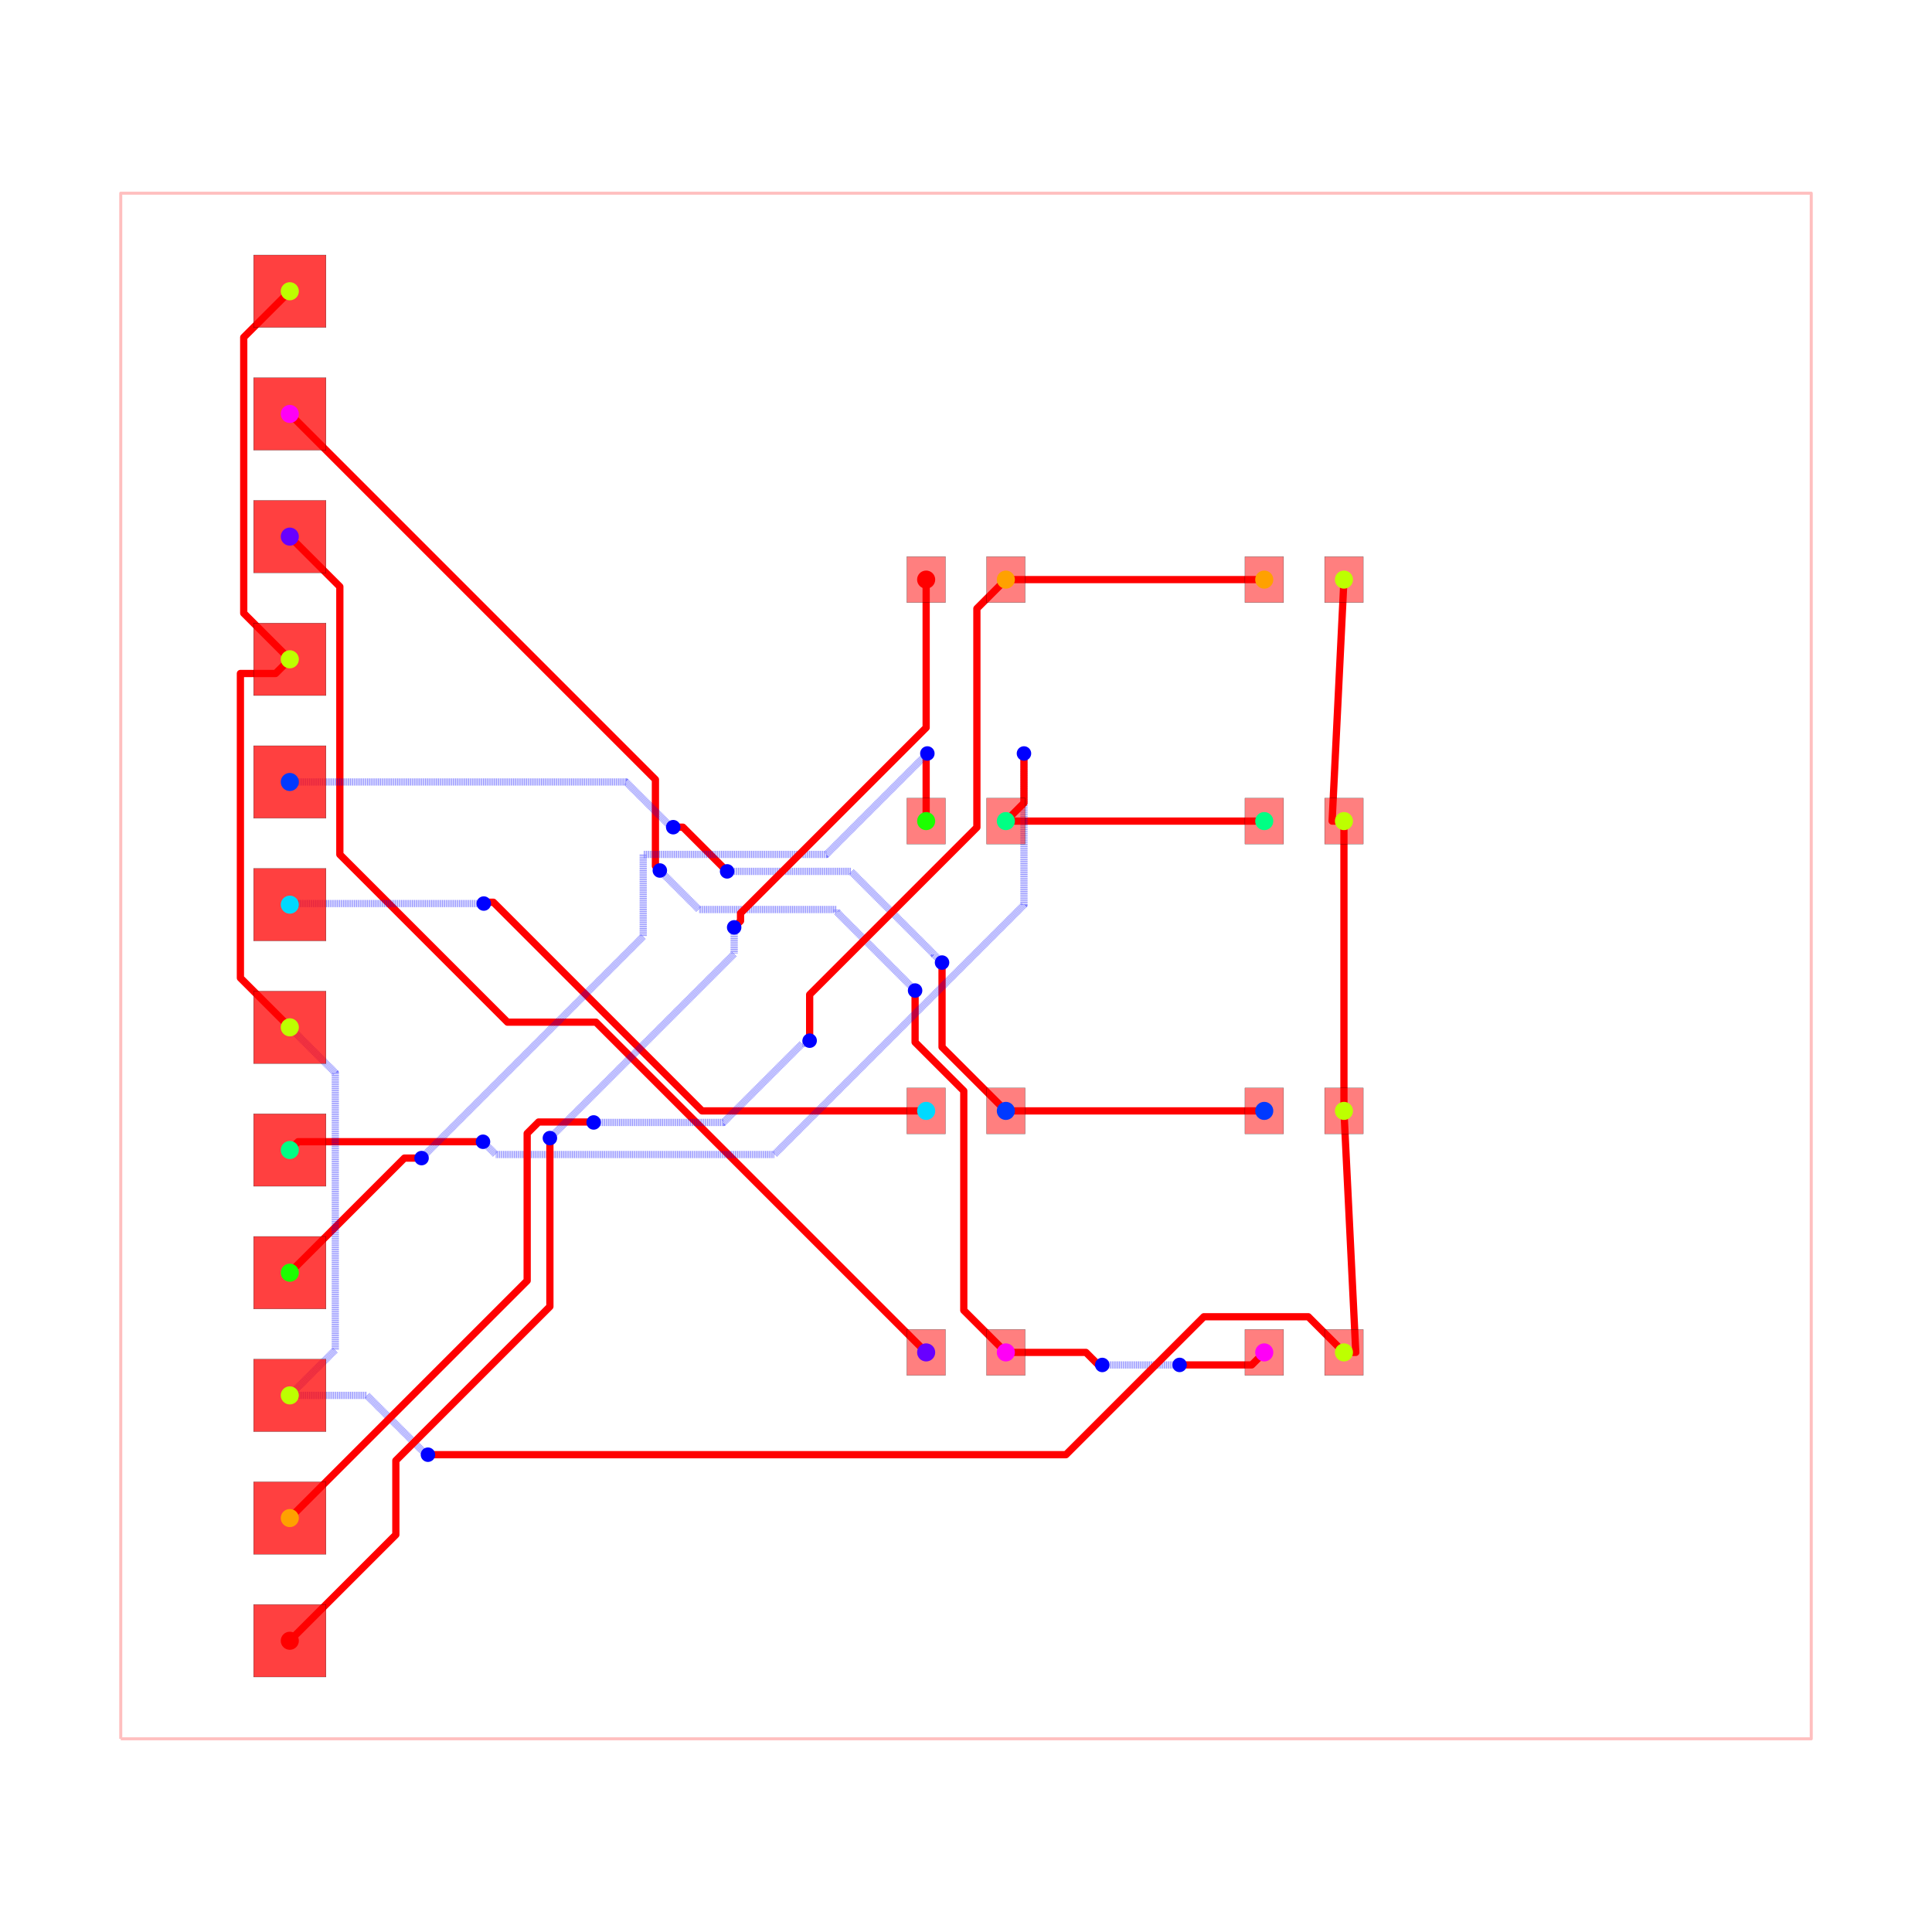
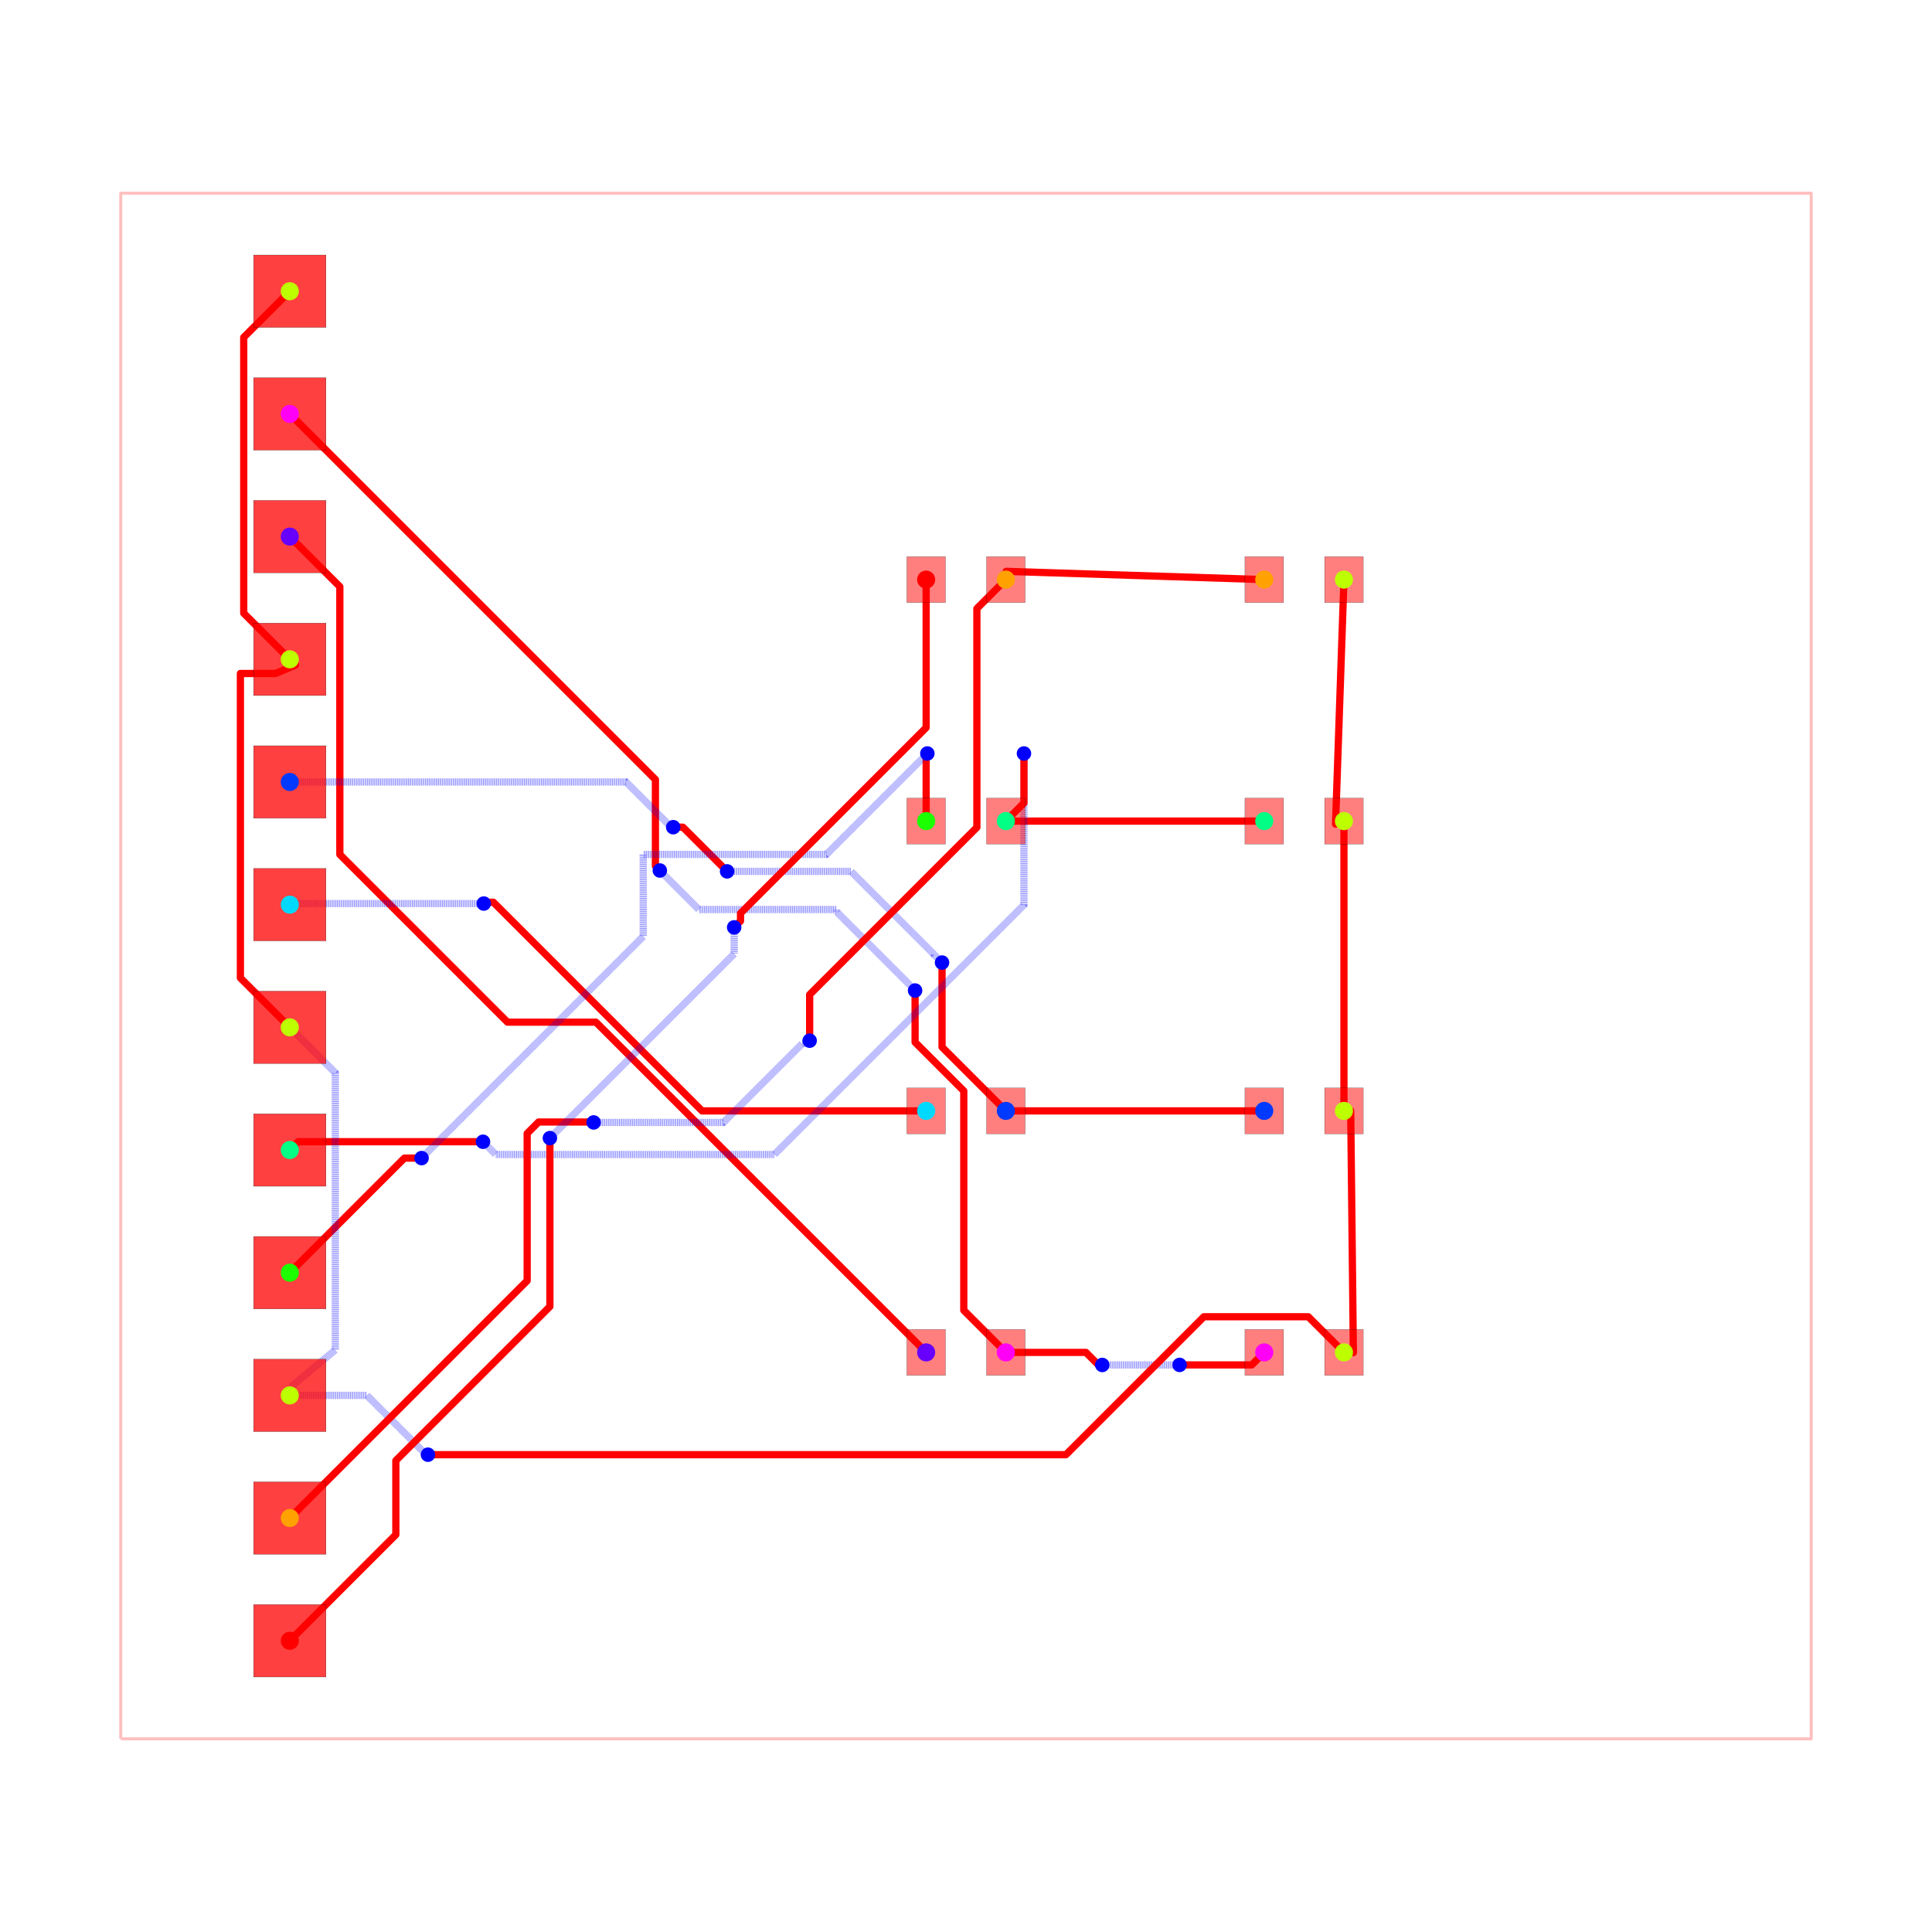
<svg xmlns="http://www.w3.org/2000/svg" width="640" height="640" viewBox="0 0 640 640">
  <rect width="100%" height="100%" fill="white" />
  <g>
    <polyline data-points="-17.5,-16 17.5,-16 17.5,16 -17.5,16 -17.5,-16" data-type="line" data-label="" points="40,576 600,576 600,64 40,64 40,576" fill="none" stroke="rgba(255,0,0,0.25)" stroke-linejoin="round" stroke-width="1px" />
  </g>
  <g>
    <polyline data-points="0.825,-8 2.4826865681028623,-8 2.7347040416632713,-8.252017473560409 2.8130174735604094,-8.252017473560409 2.821,-8.26" data-type="line" data-label="" points="333.2,448 359.723,448 363.755,452.032 365.008,452.032 365.136,452.16" fill="none" stroke="red" stroke-linejoin="round" stroke-width="2.4" />
  </g>
  <g>
    <polyline data-points="2.821,-8.26 4.31672527004966,-8.26 4.318683477077612,-8.261958207027952 4.419041792972048,-8.261958207027952 4.422,-8.259" data-type="line" data-label="" points="365.136,452.16 389.068,452.16 389.099,452.191 390.705,452.191 390.752,452.144" fill="none" stroke="rgba(0,0,255,0.5)" stroke-linejoin="round" stroke-width="2.4" stroke-dasharray="0.2 0.2" />
  </g>
  <g>
    <polyline data-points="4.422,-8.259 5.9159999999999995,-8.259 6.175,-8" data-type="line" data-label="" points="390.752,452.144 414.656,452.144 418.8,448" fill="none" stroke="red" stroke-linejoin="round" stroke-width="2.4" />
  </g>
  <g>
    <polyline data-points="-14,11.429999999999998 -6.4303128732112125,3.8603128732112104 -6.4303128732112125,2.068312873211212 -6.339,1.977" data-type="line" data-label="" points="96,137.12 217.115,258.235 217.115,286.907 218.576,288.368" fill="none" stroke="red" stroke-linejoin="round" stroke-width="2.4" />
  </g>
  <g>
    <polyline data-points="-6.339,1.977 -5.531769128018645,1.1697691280186444 -2.677995453612491,1.1697691280186444 -2.677995453612491,1.1217535859532541 -1.1396382618951004,-0.4166036057641362 -1.1396382618951004,-0.42236173810489963 -1.054,-0.508" data-type="line" data-label="" points="218.576,288.368 231.492,301.284 277.152,301.284 277.152,302.052 301.766,326.666 301.766,326.758 303.136,328.128" fill="none" stroke="rgba(0,0,255,0.5)" stroke-linejoin="round" stroke-width="2.4" stroke-dasharray="0.2 0.2" />
  </g>
  <g>
    <polyline data-points="-1.054,-0.508 -1.054,-1.5783414358967018 -0.04591318770890651,-2.5864282481877954 -0.04591318770890651,-7.129086812291094 0.825,-8" data-type="line" data-label="" points="303.136,328.128 303.136,345.253 319.265,361.383 319.265,434.065 333.2,448" fill="none" stroke="red" stroke-linejoin="round" stroke-width="2.4" />
  </g>
  <g>
    <polyline data-points="-0.825,-8 -7.662210862672829,-1.162789137327171 -9.492799335738455,-1.162789137327171 -12.963971897719277,2.308383424653651 -12.963971897719277,7.8196642860189085 -12.963971897719277,7.853971897719278 -14,8.89" data-type="line" data-label="" points="306.8,448 197.405,338.605 168.115,338.605 112.576,283.066 112.576,194.885 112.576,194.336 96,177.76" fill="none" stroke="red" stroke-linejoin="round" stroke-width="2.4" />
  </g>
  <g>
    <polyline data-points="0.825,-3 6.175,-3" data-type="line" data-label="" points="333.2,368 418.8,368" fill="none" stroke="red" stroke-linejoin="round" stroke-width="2.4" />
  </g>
  <g>
    <polyline data-points="-14,3.8100000000000005 -7.038543636192705,3.8100000000000005 -6.127588570147148,2.8990449339544435 -6.087044933954443,2.8990449339544435 -6.062,2.874" data-type="line" data-label="" points="96,259.04 207.383,259.04 221.959,273.615 222.607,273.615 223.008,274.016" fill="none" stroke="rgba(0,0,255,0.5)" stroke-linejoin="round" stroke-width="2.4" stroke-dasharray="0.2 0.2" />
  </g>
  <g>
    <polyline data-points="-6.062,2.874 -5.861,2.874 -4.947914608463478,1.9609146084634783 -4.946,1.959" data-type="line" data-label="" points="223.008,274.016 226.224,274.016 240.833,288.625 240.864,288.656" fill="none" stroke="red" stroke-linejoin="round" stroke-width="2.4" />
  </g>
  <g>
    <polyline data-points="-4.946,1.959 -2.3807840071172914,1.959 -0.6605548189199928,0.23877081180270143 -0.6605548189199928,0.2355548189199928 -0.496,0.071" data-type="line" data-label="" points="240.864,288.656 281.907,288.656 309.431,316.18 309.431,316.231 312.064,318.864" fill="none" stroke="rgba(0,0,255,0.5)" stroke-linejoin="round" stroke-width="2.4" stroke-dasharray="0.2 0.2" />
  </g>
  <g>
    <polyline data-points="-0.496,0.071 -0.496,-1.679 0.825,-3" data-type="line" data-label="" points="312.064,318.864 312.064,346.864 333.2,368" fill="none" stroke="red" stroke-linejoin="round" stroke-width="2.4" />
  </g>
  <g>
    <polyline data-points="-0.825,-3 -5.464816964476606,-3 -9.784944816457594,1.320127851980988 -9.956872148019013,1.320127851980988 -9.984,1.293" data-type="line" data-label="" points="306.8,368 232.563,368 163.441,298.878 160.69,298.878 160.256,299.312" fill="none" stroke="red" stroke-linejoin="round" stroke-width="2.4" />
  </g>
  <g>
    <polyline data-points="-9.984,1.293 -13.977,1.293 -14,1.27" data-type="line" data-label="" points="160.256,299.312 96.368,299.312 96,299.68" fill="none" stroke="rgba(0,0,255,0.5)" stroke-linejoin="round" stroke-width="2.4" stroke-dasharray="0.2 0.2" />
  </g>
  <g>
    <polyline data-points="0.825,3 6.175,3" data-type="line" data-label="" points="333.2,272 418.8,272" fill="none" stroke="red" stroke-linejoin="round" stroke-width="2.4" />
  </g>
  <g>
    <polyline data-points="-14,-3.8100000000000005 -13.82777897820202,-3.6377789782020202 -10.07143494124638,-3.6377789782020202 -10.00122102179798,-3.6377789782020202 -10,-3.639" data-type="line" data-label="" points="96,380.96 98.756,378.204 158.857,378.204 159.98,378.204 160,378.224" fill="none" stroke="red" stroke-linejoin="round" stroke-width="2.4" />
  </g>
  <g>
    <polyline data-points="-10,-3.639 -9.73607784838416,-3.9029221516158397 -4.111085050222713,-3.9029221516158397 -3.9681924227844863,-3.9029221516158397 1.1999999999999997,1.2652702711686465 1.1999999999999997,4.264328247114704 1.2,4.4" data-type="line" data-label="" points="160,378.224 164.223,382.447 254.223,382.447 256.509,382.447 339.2,299.756 339.2,251.771 339.2,249.6" fill="none" stroke="rgba(0,0,255,0.5)" stroke-linejoin="round" stroke-width="2.4" stroke-dasharray="0.2 0.2" />
  </g>
  <g>
    <polyline data-points="1.2,4.4 1.2,3.375 0.825,3" data-type="line" data-label="" points="339.2,249.6 339.2,266 333.2,272" fill="none" stroke="red" stroke-linejoin="round" stroke-width="2.4" />
  </g>
  <g>
    <polyline data-points="-0.825,3 -0.825,4.25 -0.825,4.375 -0.8,4.4" data-type="line" data-label="" points="306.8,272 306.8,252 306.8,250 307.2,249.6" fill="none" stroke="red" stroke-linejoin="round" stroke-width="2.4" />
  </g>
  <g>
    <polyline data-points="-0.8,4.4 -2.8897611120965223,2.310238887903478 -6.683310127350767,2.310238887903478 -6.683310127350767,0.6116898726492339 -11.266324784857147,-3.9713247848571465 -11.272,-3.977" data-type="line" data-label="" points="307.2,249.6 273.764,283.036 213.067,283.036 213.067,310.213 139.739,383.541 139.648,383.632" fill="none" stroke="rgba(0,0,255,0.5)" stroke-linejoin="round" stroke-width="2.4" stroke-dasharray="0.2 0.2" />
  </g>
  <g>
    <polyline data-points="-11.272,-3.977 -11.627,-3.977 -14,-6.35" data-type="line" data-label="" points="139.648,383.632 133.968,383.632 96,421.6" fill="none" stroke="red" stroke-linejoin="round" stroke-width="2.4" />
  </g>
  <g>
-     <polyline data-points="7.825,8 7.58,3 7.825,3" data-type="line" data-label="" points="445.2,192 441.28,272 445.2,272" fill="none" stroke="red" stroke-linejoin="round" stroke-width="2.4" />
-   </g>
-   <g>
-     <polyline data-points="7.825,-3 8.07,-8 7.825,-8" data-type="line" data-label="" points="445.2,368 449.12,448 445.2,448" fill="none" stroke="red" stroke-linejoin="round" stroke-width="2.4" />
+     <polyline data-points="7.825,8 7.650723678520633,2.93738938111129 7.825,3" data-type="line" data-label="" points="445.2,192 442.412,273.002 445.2,272" fill="none" stroke="red" stroke-linejoin="round" stroke-width="2.4" />
+   </g>
+   <g>
+     <polyline data-points="7.825,-3 7.964945152248372,-2.9960815357370456 8.02016279902322,-8.004458257651871 7.825,-8" data-type="line" data-label="" points="445.2,368 447.439,367.937 448.323,448.071 445.2,448" fill="none" stroke="red" stroke-linejoin="round" stroke-width="2.4" />
  </g>
  <g>
    <polyline data-points="7.825,-3 7.825,3" data-type="line" data-label="" points="445.2,368 445.2,272" fill="none" stroke="red" stroke-linejoin="round" stroke-width="2.4" />
  </g>
  <g>
-     <polyline data-points="-14,-1.2700000000000014 -13.057814660131193,-2.2121853398688085 -13.057814660131193,-7.879473880806166 -13.057814660131193,-7.947814660131193 -14,-8.89" data-type="line" data-label="" points="96,340.32 111.075,355.395 111.075,446.072 111.075,447.165 96,462.24" fill="none" stroke="rgba(0,0,255,0.5)" stroke-linejoin="round" stroke-width="2.4" stroke-dasharray="0.2 0.2" />
-   </g>
-   <g>
-     <polyline data-points="-14,-1.2700000000000014 -15.022671189070557,-0.24732881092944403 -15.022671189070557,6.056297553335966 -14.293702446664033,6.056297553335966 -14,6.35" data-type="line" data-label="" points="96,340.32 79.637,323.957 79.637,223.099 91.301,223.099 96,218.4" fill="none" stroke="red" stroke-linejoin="round" stroke-width="2.4" />
+     <polyline data-points="-14,-1.2700000000000014 -13.057814660131193,-2.2121853398688085 -13.057814660131193,-7.879473880806166 -13.057814660131193,-7.947814660131193 -13.983727637989208,-8.719621633825508 -14,-8.89" data-type="line" data-label="" points="96,340.32 111.075,355.395 111.075,446.072 111.075,447.165 96.26,459.514 96,462.24" fill="none" stroke="rgba(0,0,255,0.5)" stroke-linejoin="round" stroke-width="2.4" stroke-dasharray="0.2 0.2" />
+   </g>
+   <g>
+     <polyline data-points="-14,-1.2700000000000014 -15.022671189070557,-0.24732881092944403 -15.022671189070557,6.056297553335966 -14.293702446664033,6.056297553335966 -13.880023912340471,6.231437964369112 -14,6.35" data-type="line" data-label="" points="96,340.32 79.637,323.957 79.637,223.099 91.301,223.099 97.92,220.297 96,218.4" fill="none" stroke="red" stroke-linejoin="round" stroke-width="2.4" />
  </g>
  <g>
    <polyline data-points="-14,13.97 -14.953844348261528,13.016155651738472 -14.953844348261528,7.365364745275221 -14.953844348261528,7.303844348261528 -14,6.35" data-type="line" data-label="" points="96,96.48 80.738,111.742 80.738,202.154 80.738,203.138 96,218.4" fill="none" stroke="red" stroke-linejoin="round" stroke-width="2.4" />
  </g>
  <g>
    <polyline data-points="-14,-8.89 -12.4027886113851,-8.89 -11.234160675953031,-10.05862793543207 -11.199372064567932,-10.05862793543207 -11.14,-10.118" data-type="line" data-label="" points="96,462.24 121.555,462.24 140.253,480.938 140.81,480.938 141.76,481.888" fill="none" stroke="rgba(0,0,255,0.5)" stroke-linejoin="round" stroke-width="2.4" stroke-dasharray="0.2 0.2" />
  </g>
  <g>
    <polyline data-points="-11.14,-10.118 2.068587831919836,-10.118 4.924925119297952,-7.2616627126218845 7.086662712621885,-7.2616627126218845 7.825,-8" data-type="line" data-label="" points="141.76,481.888 353.097,481.888 398.799,436.187 433.387,436.187 445.2,448" fill="none" stroke="red" stroke-linejoin="round" stroke-width="2.4" />
  </g>
  <g>
-     <polyline data-points="6.175,8 0.825,8" data-type="line" data-label="" points="418.8,192 333.2,192" fill="none" stroke="red" stroke-linejoin="round" stroke-width="2.4" />
+     <polyline data-points="6.175,8 0.8323336274043499,8.17128781039953 0.825,8" data-type="line" data-label="" points="418.8,192 333.317,189.259 333.2,192" fill="none" stroke="red" stroke-linejoin="round" stroke-width="2.4" />
  </g>
  <g>
    <polyline data-points="-14,-11.43 -9.085500119342903,-6.515500119342903 -9.085500119342903,-3.466229201137013 -8.849134944889743,-3.229864026683852 -7.718135973316147,-3.229864026683852 -7.709,-3.239" data-type="line" data-label="" points="96,502.88 174.632,424.248 174.632,375.46 178.414,371.678 196.51,371.678 196.656,371.824" fill="none" stroke="red" stroke-linejoin="round" stroke-width="2.4" />
  </g>
  <g>
    <polyline data-points="-7.709,-3.239 -5.0216069358468305,-3.239 -3.387808181532592,-1.605201245685761 -3.296201245685761,-1.605201245685761 -3.237,-1.546" data-type="line" data-label="" points="196.656,371.824 239.654,371.824 265.795,345.683 267.261,345.683 268.208,344.736" fill="none" stroke="rgba(0,0,255,0.5)" stroke-linejoin="round" stroke-width="2.4" stroke-dasharray="0.2 0.2" />
  </g>
  <g>
    <polyline data-points="-3.237,-1.546 -3.237,-0.5921509813164776 0.2253978719243216,2.870246890607844 0.2253978719243216,7.400397871924322 0.825,8" data-type="line" data-label="" points="268.208,344.736 268.208,329.474 323.606,274.076 323.606,201.594 333.2,192" fill="none" stroke="red" stroke-linejoin="round" stroke-width="2.4" />
  </g>
  <g>
    <polyline data-points="-0.825,8 -0.825,4.935163612408024 -4.668130650282246,1.0920329621257778 -4.668130650282246,0.9318693497177535 -4.8,0.8" data-type="line" data-label="" points="306.8,192 306.8,241.037 245.31,302.527 245.31,305.09 243.2,307.2" fill="none" stroke="red" stroke-linejoin="round" stroke-width="2.4" />
  </g>
  <g>
    <polyline data-points="-4.8,0.8 -4.8,0.2513248716338965 -8.47712718273411,-3.4258023111002136 -8.477802311100213,-3.4258023111002136 -8.615,-3.563" data-type="line" data-label="" points="243.2,307.2 243.2,315.979 184.366,374.813 184.355,374.813 182.16,377.008" fill="none" stroke="rgba(0,0,255,0.5)" stroke-linejoin="round" stroke-width="2.4" stroke-dasharray="0.2 0.2" />
  </g>
  <g>
    <polyline data-points="-8.615,-3.563 -8.615,-7.050510898507694 -11.804352505083518,-10.239863403591212 -11.804352505083518,-11.774352505083518 -14,-13.97" data-type="line" data-label="" points="182.16,377.008 182.16,432.808 131.13,483.838 131.13,508.39 96,543.52" fill="none" stroke="red" stroke-linejoin="round" stroke-width="2.4" />
  </g>
  <g>
    <rect data-type="rect" data-label="top source_net_0" data-x="-0.825" data-y="8" x="300.4" y="184.4" width="12.8" height="15.2" fill="rgba(255,0,0,0.5)" stroke="black" stroke-width="0.062" />
  </g>
  <g>
    <rect data-type="rect" data-label="top source_net_1" data-x="0.825" data-y="8" x="326.8" y="184.4" width="12.8" height="15.2" fill="rgba(255,0,0,0.5)" stroke="black" stroke-width="0.062" />
  </g>
  <g>
    <rect data-type="rect" data-label="top source_net_1" data-x="6.175" data-y="8" x="412.4" y="184.4" width="12.8" height="15.2" fill="rgba(255,0,0,0.5)" stroke="black" stroke-width="0.062" />
  </g>
  <g>
    <rect data-type="rect" data-label="top source_net_2" data-x="7.825" data-y="8" x="438.8" y="184.4" width="12.8" height="15.2" fill="rgba(255,0,0,0.5)" stroke="black" stroke-width="0.062" />
  </g>
  <g>
    <rect data-type="rect" data-label="top source_net_3" data-x="-0.825" data-y="3" x="300.4" y="264.4" width="12.8" height="15.2" fill="rgba(255,0,0,0.5)" stroke="black" stroke-width="0.062" />
  </g>
  <g>
    <rect data-type="rect" data-label="top source_net_4" data-x="0.825" data-y="3" x="326.8" y="264.4" width="12.8" height="15.2" fill="rgba(255,0,0,0.5)" stroke="black" stroke-width="0.062" />
  </g>
  <g>
    <rect data-type="rect" data-label="top source_net_4" data-x="6.175" data-y="3" x="412.4" y="264.4" width="12.8" height="15.2" fill="rgba(255,0,0,0.5)" stroke="black" stroke-width="0.062" />
  </g>
  <g>
    <rect data-type="rect" data-label="top source_net_2" data-x="7.825" data-y="3" x="438.8" y="264.4" width="12.8" height="15.2" fill="rgba(255,0,0,0.5)" stroke="black" stroke-width="0.062" />
  </g>
  <g>
    <rect data-type="rect" data-label="top source_net_5" data-x="-0.825" data-y="-3" x="300.4" y="360.4" width="12.8" height="15.2" fill="rgba(255,0,0,0.5)" stroke="black" stroke-width="0.062" />
  </g>
  <g>
    <rect data-type="rect" data-label="top source_net_6" data-x="0.825" data-y="-3" x="326.8" y="360.4" width="12.8" height="15.2" fill="rgba(255,0,0,0.5)" stroke="black" stroke-width="0.062" />
  </g>
  <g>
    <rect data-type="rect" data-label="top source_net_6" data-x="6.175" data-y="-3" x="412.4" y="360.4" width="12.8" height="15.2" fill="rgba(255,0,0,0.5)" stroke="black" stroke-width="0.062" />
  </g>
  <g>
    <rect data-type="rect" data-label="top source_net_2" data-x="7.825" data-y="-3" x="438.8" y="360.4" width="12.8" height="15.2" fill="rgba(255,0,0,0.5)" stroke="black" stroke-width="0.062" />
  </g>
  <g>
    <rect data-type="rect" data-label="top source_net_7" data-x="-0.825" data-y="-8" x="300.4" y="440.4" width="12.8" height="15.2" fill="rgba(255,0,0,0.5)" stroke="black" stroke-width="0.062" />
  </g>
  <g>
    <rect data-type="rect" data-label="top source_net_8" data-x="0.825" data-y="-8" x="326.8" y="440.4" width="12.8" height="15.2" fill="rgba(255,0,0,0.5)" stroke="black" stroke-width="0.062" />
  </g>
  <g>
    <rect data-type="rect" data-label="top source_net_8" data-x="6.175" data-y="-8" x="412.4" y="440.4" width="12.8" height="15.2" fill="rgba(255,0,0,0.5)" stroke="black" stroke-width="0.062" />
  </g>
  <g>
    <rect data-type="rect" data-label="top source_net_2" data-x="7.825" data-y="-8" x="438.8" y="440.4" width="12.8" height="15.2" fill="rgba(255,0,0,0.5)" stroke="black" stroke-width="0.062" />
  </g>
  <g>
    <rect data-type="rect" data-label="top source_net_0 inner1 source_net_0 inner2 source_net_0 bottom source_net_0" data-x="-14" data-y="-13.97" x="84" y="531.52" width="24" height="24" fill="rgba(255,0,0,0.75)" stroke="black" stroke-width="0.062" />
  </g>
  <g>
    <rect data-type="rect" data-label="top source_net_1 inner1 source_net_1 inner2 source_net_1 bottom source_net_1" data-x="-14" data-y="-11.43" x="84" y="490.88" width="24" height="24" fill="rgba(255,0,0,0.75)" stroke="black" stroke-width="0.062" />
  </g>
  <g>
    <rect data-type="rect" data-label="top source_net_2 inner1 source_net_2 inner2 source_net_2 bottom source_net_2" data-x="-14" data-y="-8.89" x="84" y="450.24" width="24" height="24" fill="rgba(255,0,0,0.75)" stroke="black" stroke-width="0.062" />
  </g>
  <g>
    <rect data-type="rect" data-label="top source_net_3 inner1 source_net_3 inner2 source_net_3 bottom source_net_3" data-x="-14" data-y="-6.3500000000000005" x="84" y="409.6" width="24" height="24" fill="rgba(255,0,0,0.75)" stroke="black" stroke-width="0.062" />
  </g>
  <g>
    <rect data-type="rect" data-label="top source_net_4 inner1 source_net_4 inner2 source_net_4 bottom source_net_4" data-x="-14" data-y="-3.8100000000000005" x="84" y="368.96" width="24" height="24" fill="rgba(255,0,0,0.75)" stroke="black" stroke-width="0.062" />
  </g>
  <g>
    <rect data-type="rect" data-label="top source_net_2 inner1 source_net_2 inner2 source_net_2 bottom source_net_2" data-x="-14" data-y="-1.2700000000000014" x="84" y="328.32" width="24" height="24" fill="rgba(255,0,0,0.75)" stroke="black" stroke-width="0.062" />
  </g>
  <g>
    <rect data-type="rect" data-label="top source_net_5 inner1 source_net_5 inner2 source_net_5 bottom source_net_5" data-x="-14" data-y="1.2699999999999996" x="84" y="287.68" width="24" height="24" fill="rgba(255,0,0,0.75)" stroke="black" stroke-width="0.062" />
  </g>
  <g>
    <rect data-type="rect" data-label="top source_net_6 inner1 source_net_6 inner2 source_net_6 bottom source_net_6" data-x="-14" data-y="3.8100000000000005" x="84" y="247.04" width="24" height="24" fill="rgba(255,0,0,0.75)" stroke="black" stroke-width="0.062" />
  </g>
  <g>
    <rect data-type="rect" data-label="top source_net_2 inner1 source_net_2 inner2 source_net_2 bottom source_net_2" data-x="-14" data-y="6.35" x="84" y="206.4" width="24" height="24" fill="rgba(255,0,0,0.75)" stroke="black" stroke-width="0.062" />
  </g>
  <g>
    <rect data-type="rect" data-label="top source_net_7 inner1 source_net_7 inner2 source_net_7 bottom source_net_7" data-x="-14" data-y="8.889999999999999" x="84" y="165.76" width="24" height="24" fill="rgba(255,0,0,0.75)" stroke="black" stroke-width="0.062" />
  </g>
  <g>
    <rect data-type="rect" data-label="top source_net_8 inner1 source_net_8 inner2 source_net_8 bottom source_net_8" data-x="-14" data-y="11.429999999999998" x="84" y="125.12" width="24" height="24" fill="rgba(255,0,0,0.75)" stroke="black" stroke-width="0.062" />
  </g>
  <g>
    <rect data-type="rect" data-label="top source_net_2 inner1 source_net_2 inner2 source_net_2 bottom source_net_2" data-x="-14" data-y="13.97" x="84" y="84.48" width="24" height="24" fill="rgba(255,0,0,0.75)" stroke="black" stroke-width="0.062" />
  </g>
  <circle data-type="circle" data-label="" data-x="2.821" data-y="-8.26" cx="365.136" cy="452.16" r="2.4" fill="blue" stroke="none" stroke-width="0.062" />
  <circle data-type="circle" data-label="" data-x="4.422" data-y="-8.259" cx="390.752" cy="452.144" r="2.4" fill="blue" stroke="none" stroke-width="0.062" />
  <circle data-type="circle" data-label="" data-x="-6.339" data-y="1.977" cx="218.576" cy="288.368" r="2.4" fill="blue" stroke="none" stroke-width="0.062" />
  <circle data-type="circle" data-label="" data-x="-1.054" data-y="-0.508" cx="303.136" cy="328.128" r="2.4" fill="blue" stroke="none" stroke-width="0.062" />
  <circle data-type="circle" data-label="" data-x="-6.062" data-y="2.874" cx="223.008" cy="274.016" r="2.4" fill="blue" stroke="none" stroke-width="0.062" />
  <circle data-type="circle" data-label="" data-x="-4.946" data-y="1.959" cx="240.864" cy="288.656" r="2.4" fill="blue" stroke="none" stroke-width="0.062" />
  <circle data-type="circle" data-label="" data-x="-0.496" data-y="0.071" cx="312.064" cy="318.864" r="2.4" fill="blue" stroke="none" stroke-width="0.062" />
  <circle data-type="circle" data-label="" data-x="-9.984" data-y="1.293" cx="160.256" cy="299.312" r="2.4" fill="blue" stroke="none" stroke-width="0.062" />
  <circle data-type="circle" data-label="" data-x="-10" data-y="-3.639" cx="160" cy="378.224" r="2.4" fill="blue" stroke="none" stroke-width="0.062" />
  <circle data-type="circle" data-label="" data-x="1.2" data-y="4.4" cx="339.2" cy="249.6" r="2.4" fill="blue" stroke="none" stroke-width="0.062" />
  <circle data-type="circle" data-label="" data-x="-0.8" data-y="4.4" cx="307.2" cy="249.6" r="2.4" fill="blue" stroke="none" stroke-width="0.062" />
  <circle data-type="circle" data-label="" data-x="-11.272" data-y="-3.977" cx="139.648" cy="383.632" r="2.4" fill="blue" stroke="none" stroke-width="0.062" />
  <circle data-type="circle" data-label="" data-x="-11.14" data-y="-10.118" cx="141.76" cy="481.888" r="2.4" fill="blue" stroke="none" stroke-width="0.062" />
  <circle data-type="circle" data-label="" data-x="-7.709" data-y="-3.239" cx="196.656" cy="371.824" r="2.4" fill="blue" stroke="none" stroke-width="0.062" />
  <circle data-type="circle" data-label="" data-x="-3.237" data-y="-1.546" cx="268.208" cy="344.736" r="2.4" fill="blue" stroke="none" stroke-width="0.062" />
  <circle data-type="circle" data-label="" data-x="-4.8" data-y="0.8" cx="243.2" cy="307.2" r="2.4" fill="blue" stroke="none" stroke-width="0.062" />
  <circle data-type="circle" data-label="" data-x="-8.615" data-y="-3.563" cx="182.16" cy="377.008" r="2.4" fill="blue" stroke="none" stroke-width="0.062" />
  <g>
    <circle data-type="point" data-label="source_net_0 source_net_0 top" data-x="-14" data-y="-13.97" cx="96" cy="543.52" r="3" fill="hsl(0, 100%, 50%)" />
  </g>
  <g>
    <circle data-type="point" data-label="source_net_0 source_net_0 top" data-x="-0.825" data-y="8" cx="306.8" cy="192" r="3" fill="hsl(0, 100%, 50%)" />
  </g>
  <g>
    <circle data-type="point" data-label="source_net_1 source_net_1 top" data-x="-14" data-y="-11.43" cx="96" cy="502.88" r="3" fill="hsl(37.778, 100%, 50%)" />
  </g>
  <g>
    <circle data-type="point" data-label="source_net_1 source_net_1 top" data-x="0.825" data-y="8" cx="333.2" cy="192" r="3" fill="hsl(37.778, 100%, 50%)" />
  </g>
  <g>
    <circle data-type="point" data-label="source_net_1 source_net_1 top" data-x="6.175" data-y="8" cx="418.8" cy="192" r="3" fill="hsl(37.778, 100%, 50%)" />
  </g>
  <g>
    <circle data-type="point" data-label="source_net_2 source_net_2 top" data-x="-14" data-y="-8.89" cx="96" cy="462.24" r="3" fill="hsl(75.556, 100%, 50%)" />
  </g>
  <g>
    <circle data-type="point" data-label="source_net_2 source_net_2 top" data-x="-14" data-y="-1.2700000000000014" cx="96" cy="340.32" r="3" fill="hsl(75.556, 100%, 50%)" />
  </g>
  <g>
    <circle data-type="point" data-label="source_net_2 source_net_2 top" data-x="-14" data-y="6.35" cx="96" cy="218.4" r="3" fill="hsl(75.556, 100%, 50%)" />
  </g>
  <g>
    <circle data-type="point" data-label="source_net_2 source_net_2 top" data-x="-14" data-y="13.97" cx="96" cy="96.48" r="3" fill="hsl(75.556, 100%, 50%)" />
  </g>
  <g>
    <circle data-type="point" data-label="source_net_2 source_net_2 top" data-x="7.825" data-y="8" cx="445.2" cy="192" r="3" fill="hsl(75.556, 100%, 50%)" />
  </g>
  <g>
    <circle data-type="point" data-label="source_net_2 source_net_2 top" data-x="7.825" data-y="3" cx="445.2" cy="272" r="3" fill="hsl(75.556, 100%, 50%)" />
  </g>
  <g>
    <circle data-type="point" data-label="source_net_2 source_net_2 top" data-x="7.825" data-y="-3" cx="445.2" cy="368" r="3" fill="hsl(75.556, 100%, 50%)" />
  </g>
  <g>
    <circle data-type="point" data-label="source_net_2 source_net_2 top" data-x="7.825" data-y="-8" cx="445.2" cy="448" r="3" fill="hsl(75.556, 100%, 50%)" />
  </g>
  <g>
    <circle data-type="point" data-label="source_net_3 source_net_3 top" data-x="-14" data-y="-6.3500000000000005" cx="96" cy="421.6" r="3" fill="hsl(113.333, 100%, 50%)" />
  </g>
  <g>
    <circle data-type="point" data-label="source_net_3 source_net_3 top" data-x="-0.825" data-y="3" cx="306.8" cy="272" r="3" fill="hsl(113.333, 100%, 50%)" />
  </g>
  <g>
    <circle data-type="point" data-label="source_net_4 source_net_4 top" data-x="-14" data-y="-3.8100000000000005" cx="96" cy="380.96" r="3" fill="hsl(151.111, 100%, 50%)" />
  </g>
  <g>
    <circle data-type="point" data-label="source_net_4 source_net_4 top" data-x="0.825" data-y="3" cx="333.2" cy="272" r="3" fill="hsl(151.111, 100%, 50%)" />
  </g>
  <g>
    <circle data-type="point" data-label="source_net_4 source_net_4 top" data-x="6.175" data-y="3" cx="418.8" cy="272" r="3" fill="hsl(151.111, 100%, 50%)" />
  </g>
  <g>
    <circle data-type="point" data-label="source_net_5 source_net_5 top" data-x="-14" data-y="1.2699999999999996" cx="96" cy="299.68" r="3" fill="hsl(188.889, 100%, 50%)" />
  </g>
  <g>
    <circle data-type="point" data-label="source_net_5 source_net_5 top" data-x="-0.825" data-y="-3" cx="306.8" cy="368" r="3" fill="hsl(188.889, 100%, 50%)" />
  </g>
  <g>
    <circle data-type="point" data-label="source_net_6 source_net_6 top" data-x="-14" data-y="3.8100000000000005" cx="96" cy="259.04" r="3" fill="hsl(226.667, 100%, 50%)" />
  </g>
  <g>
    <circle data-type="point" data-label="source_net_6 source_net_6 top" data-x="0.825" data-y="-3" cx="333.2" cy="368" r="3" fill="hsl(226.667, 100%, 50%)" />
  </g>
  <g>
    <circle data-type="point" data-label="source_net_6 source_net_6 top" data-x="6.175" data-y="-3" cx="418.8" cy="368" r="3" fill="hsl(226.667, 100%, 50%)" />
  </g>
  <g>
    <circle data-type="point" data-label="source_net_7 source_net_7 top" data-x="-14" data-y="8.889999999999999" cx="96" cy="177.76" r="3" fill="hsl(264.444, 100%, 50%)" />
  </g>
  <g>
    <circle data-type="point" data-label="source_net_7 source_net_7 top" data-x="-0.825" data-y="-8" cx="306.8" cy="448" r="3" fill="hsl(264.444, 100%, 50%)" />
  </g>
  <g>
    <circle data-type="point" data-label="source_net_8 source_net_8 top" data-x="-14" data-y="11.429999999999998" cx="96" cy="137.12" r="3" fill="hsl(302.222, 100%, 50%)" />
  </g>
  <g>
    <circle data-type="point" data-label="source_net_8 source_net_8 top" data-x="0.825" data-y="-8" cx="333.2" cy="448" r="3" fill="hsl(302.222, 100%, 50%)" />
  </g>
  <g>
    <circle data-type="point" data-label="source_net_8 source_net_8 top" data-x="6.175" data-y="-8" cx="418.8" cy="448" r="3" fill="hsl(302.222, 100%, 50%)" />
  </g>
  <g id="crosshair" style="display: none">
    <line id="crosshair-h" y1="0" y2="640" stroke="#666" stroke-width="0.5" />
    <line id="crosshair-v" x1="0" x2="640" stroke="#666" stroke-width="0.5" />
    <text id="coordinates" font-family="monospace" font-size="12" fill="#666" />
  </g>
</svg>
